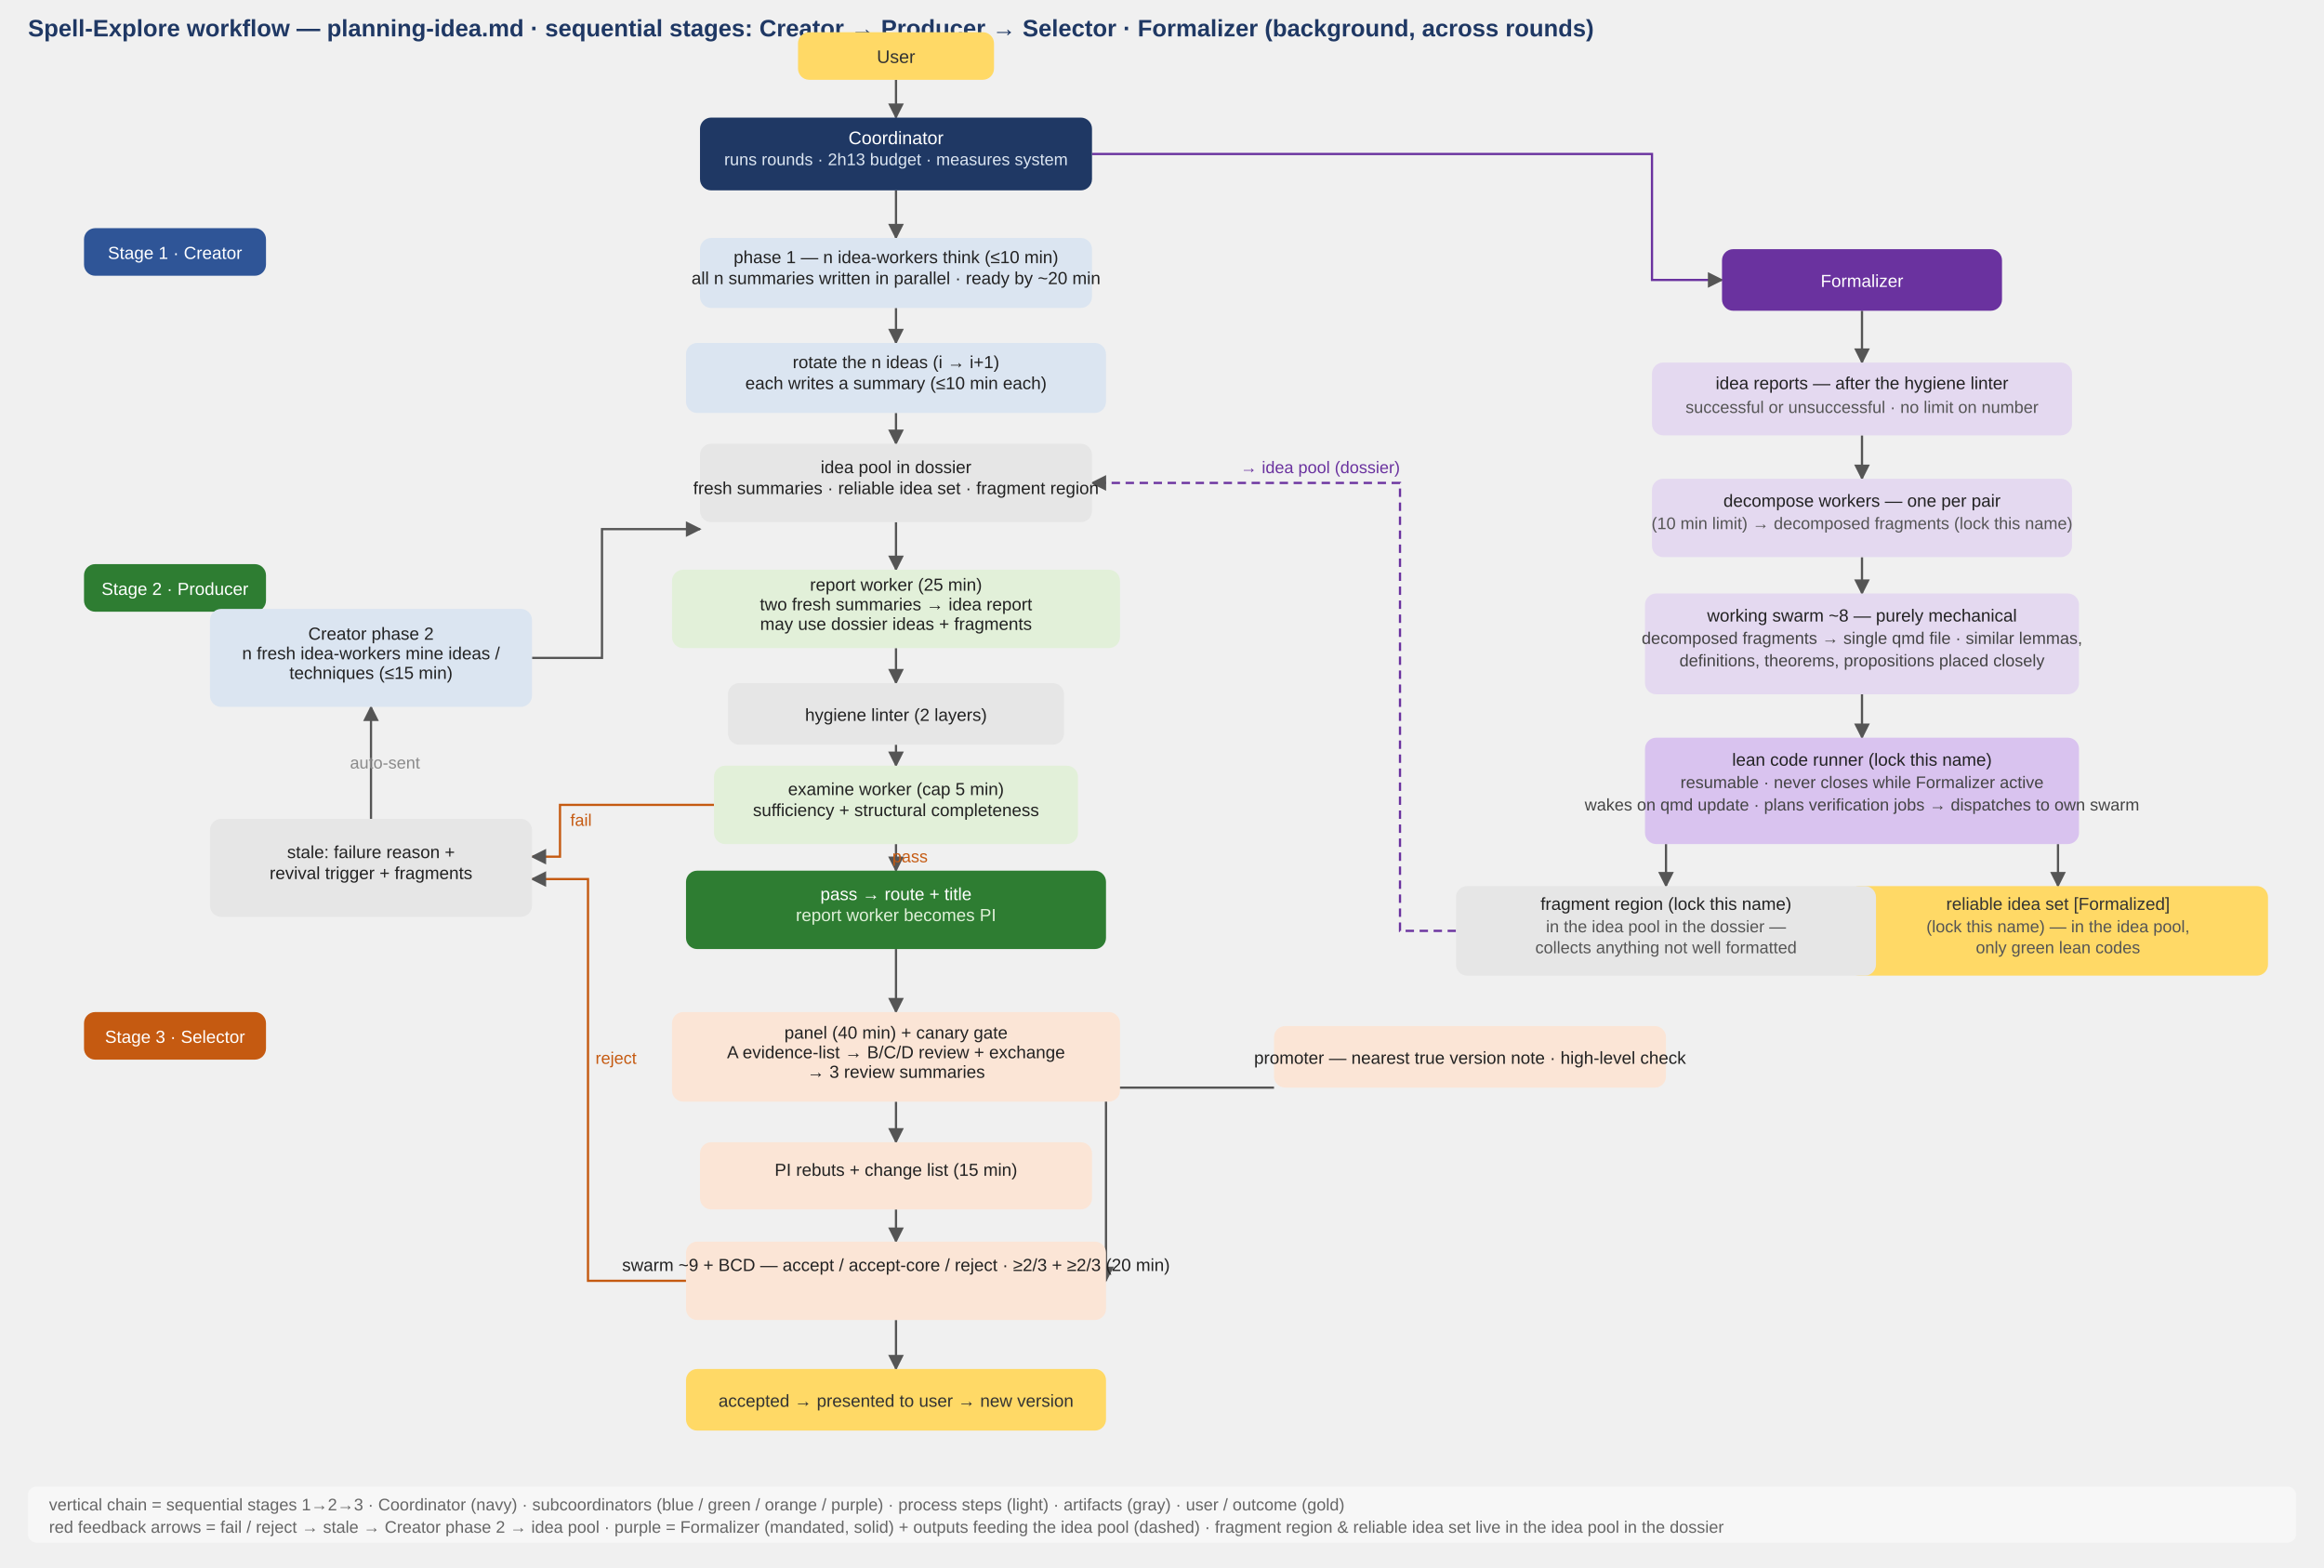
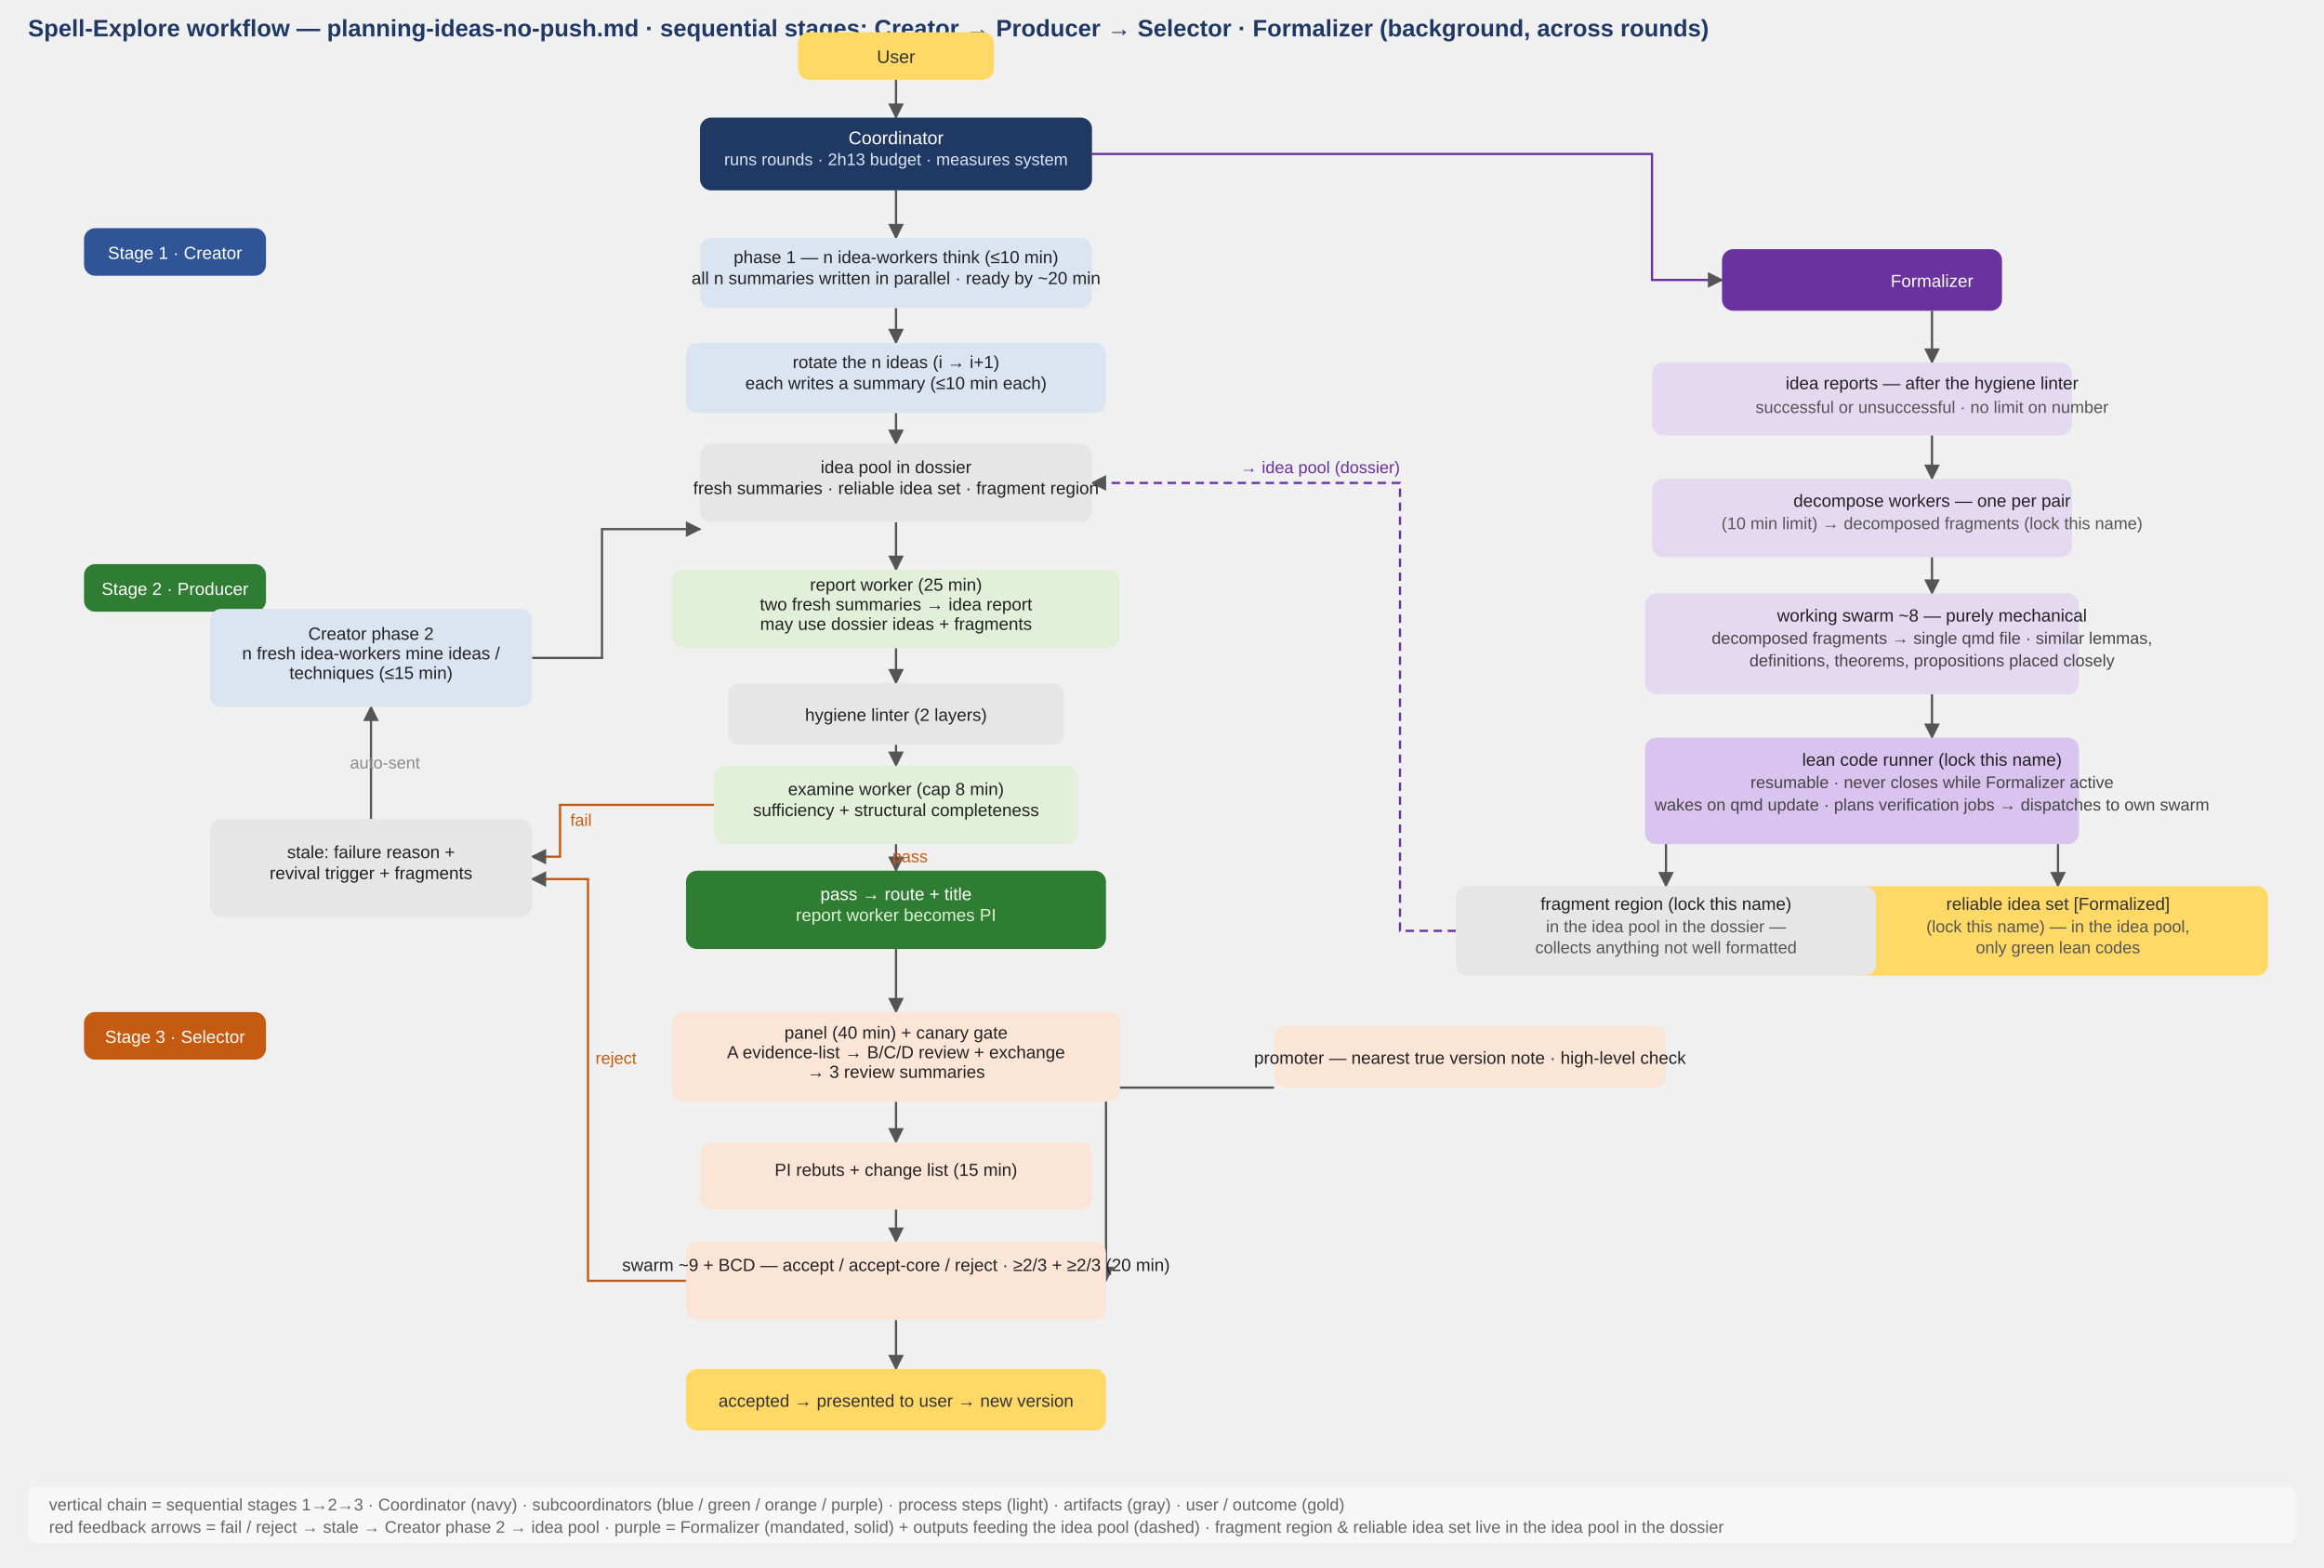
<svg xmlns="http://www.w3.org/2000/svg" width="1660" height="1120" viewBox="0 0 1660 1120" font-family="Arial, Helvetica, sans-serif">
  <defs>
    <marker id="arrow" viewBox="0 0 10 10" refX="9" refY="5" markerWidth="7" markerHeight="7" orient="auto-start-reverse">
      <path d="M 0 0 L 10 5 L 0 10 z" fill="#555" />
    </marker>
  </defs>
-   <text x="20" y="26" font-size="17" font-weight="bold" fill="#1f3864">Spell-Explore workflow — planning-idea.md · sequential stages: Creator → Producer → Selector · Formalizer (background, across rounds)</text>
+   <text x="20" y="26" font-size="17" font-weight="bold" fill="#1f3864">Spell-Explore workflow — planning-ideas-no-push.md · sequential stages: Creator → Producer → Selector · Formalizer (background, across rounds)</text>
  <g stroke="#555" stroke-width="1.6" fill="none">
    <path d="M 640 57 L 640 84" marker-end="url(#arrow)" />
    <path d="M 640 136 L 640 170" marker-end="url(#arrow)" />
    <path d="M 640 220 L 640 245" marker-end="url(#arrow)" />
    <path d="M 640 295 L 640 317" marker-end="url(#arrow)" />
    <path d="M 640 373 L 640 407" marker-end="url(#arrow)" />
    <path d="M 640 463 L 640 488" marker-end="url(#arrow)" />
    <path d="M 640 532 L 640 547" marker-end="url(#arrow)" />
    <path d="M 640 603 L 640 622" marker-end="url(#arrow)" />
    <path d="M 640 678 L 640 723" marker-end="url(#arrow)" />
    <path d="M 640 787 L 640 816" marker-end="url(#arrow)" />
    <path d="M 640 864 L 640 887" marker-end="url(#arrow)" />
    <path d="M 640 943 L 640 978" marker-end="url(#arrow)" />
  </g>
  <g stroke="#c55a11" stroke-width="1.6" fill="none">
    <path d="M 510 575 L 400 575 L 400 612 L 380 612" marker-end="url(#arrow)" />
    <path d="M 490 915 L 420 915 L 420 628 L 380 628" marker-end="url(#arrow)" />
  </g>
  <g stroke="#555" stroke-width="1.6" fill="none">
    <path d="M 265 585 L 265 505" marker-end="url(#arrow)" />
    <path d="M 380 470 L 430 470 L 430 378 L 500 378" marker-end="url(#arrow)" />
    <path d="M 910 777 L 790 777 L 790 915" marker-end="url(#arrow)" />
  </g>
  <g stroke="#6a329f" stroke-width="1.6" fill="none">
    <path d="M 780 110 L 1180 110 L 1180 200 L 1230 200" marker-end="url(#arrow)" />
  </g>
  <g stroke="#6a329f" stroke-width="1.6" stroke-dasharray="6,4" fill="none">
    <path d="M 1040 665 L 1000 665 L 1000 345 L 780 345" marker-end="url(#arrow)" />
  </g>
  <g stroke="#555" stroke-width="1.6" fill="none">
-     <path d="M 1330 222 L 1330 259" marker-end="url(#arrow)" />
-     <path d="M 1330 311 L 1330 342" marker-end="url(#arrow)" />
-     <path d="M 1330 398 L 1330 424" marker-end="url(#arrow)" />
-     <path d="M 1330 496 L 1330 527" marker-end="url(#arrow)" />
+     <path d="M 1380 222 L 1380 259" marker-end="url(#arrow)" />
+     <path d="M 1380 311 L 1380 342" marker-end="url(#arrow)" />
+     <path d="M 1380 398 L 1380 424" marker-end="url(#arrow)" />
+     <path d="M 1380 496 L 1380 527" marker-end="url(#arrow)" />
    <path d="M 1470 603 L 1470 633" marker-end="url(#arrow)" />
    <path d="M 1190 603 L 1190 633" marker-end="url(#arrow)" />
  </g>
  <g font-size="12" fill="#8a8a8a">
    <text x="650" y="616" text-anchor="middle" fill="#c55a11">pass</text>
    <text x="415" y="590" text-anchor="middle" fill="#c55a11">fail</text>
    <text x="440" y="760" text-anchor="middle" fill="#c55a11">reject</text>
    <text x="275" y="549" text-anchor="middle">auto-sent</text>
    <text x="1000" y="338" text-anchor="end" fill="#6a329f">→ idea pool (dossier)</text>
  </g>
  <g>
    <rect x="570" y="23" width="140" height="34" rx="8" fill="#ffd966" />
    <text x="640" y="45" text-anchor="middle" font-size="13" fill="#333">User</text>
    <rect x="500" y="84" width="280" height="52" rx="8" fill="#1f3864" />
    <text x="640" y="103" text-anchor="middle" font-size="13" fill="#fff">Coordinator</text>
    <text x="640" y="118" text-anchor="middle" font-size="12" fill="#dce6f2">runs rounds · 2h13 budget · measures system</text>
    <rect x="60" y="163" width="130" height="34" rx="8" fill="#2f5597" />
    <text x="125" y="185" text-anchor="middle" font-size="12.5" fill="#fff">Stage 1 · Creator</text>
    <rect x="500" y="170" width="280" height="50" rx="8" fill="#dbe5f1" />
    <text x="640" y="188" text-anchor="middle" font-size="12.5" fill="#222">phase 1 — n idea-workers think (≤10 min)</text>
    <text x="640" y="203" text-anchor="middle" font-size="12.5" fill="#222">all n summaries written in parallel · ready by ~20 min</text>
    <rect x="490" y="245" width="300" height="50" rx="8" fill="#dbe5f1" />
    <text x="640" y="263" text-anchor="middle" font-size="12.5" fill="#222">rotate the n ideas (i → i+1)</text>
    <text x="640" y="278" text-anchor="middle" font-size="12.5" fill="#222">each writes a summary (≤10 min each)</text>
    <rect x="500" y="317" width="280" height="56" rx="8" fill="#e6e6e6" />
    <text x="640" y="338" text-anchor="middle" font-size="12.5" fill="#222">idea pool in dossier</text>
    <text x="640" y="353" text-anchor="middle" font-size="12.5" fill="#222">fresh summaries · reliable idea set · fragment region</text>
    <rect x="60" y="403" width="130" height="34" rx="8" fill="#2e7d32" />
    <text x="125" y="425" text-anchor="middle" font-size="12.5" fill="#fff">Stage 2 · Producer</text>
    <rect x="480" y="407" width="320" height="56" rx="8" fill="#e2f0d9" />
    <text x="640" y="422" text-anchor="middle" font-size="12.5" fill="#222">report worker (25 min)</text>
    <text x="640" y="436" text-anchor="middle" font-size="12.5" fill="#222">two fresh summaries → idea report</text>
    <text x="640" y="450" text-anchor="middle" font-size="12.5" fill="#222">may use dossier ideas + fragments</text>
    <rect x="520" y="488" width="240" height="44" rx="8" fill="#e6e6e6" />
    <text x="640" y="515" text-anchor="middle" font-size="12.5" fill="#222">hygiene linter (2 layers)</text>
    <rect x="510" y="547" width="260" height="56" rx="8" fill="#e2f0d9" />
-     <text x="640" y="568" text-anchor="middle" font-size="12.5" fill="#222">examine worker (cap 5 min)</text>
+     <text x="640" y="568" text-anchor="middle" font-size="12.5" fill="#222">examine worker (cap 8 min)</text>
    <text x="640" y="583" text-anchor="middle" font-size="12.5" fill="#222">sufficiency + structural completeness</text>
    <rect x="490" y="622" width="300" height="56" rx="8" fill="#2e7d32" />
    <text x="640" y="643" text-anchor="middle" font-size="12.5" fill="#fff">pass → route + title</text>
    <text x="640" y="658" text-anchor="middle" font-size="12.5" fill="#dff0d8">report worker becomes PI</text>
    <rect x="60" y="723" width="130" height="34" rx="8" fill="#c55a11" />
    <text x="125" y="745" text-anchor="middle" font-size="12.5" fill="#fff">Stage 3 · Selector</text>
    <rect x="480" y="723" width="320" height="64" rx="8" fill="#fbe5d6" />
    <text x="640" y="742" text-anchor="middle" font-size="12.5" fill="#222">panel (40 min) + canary gate</text>
    <text x="640" y="756" text-anchor="middle" font-size="12.5" fill="#222">A evidence-list → B/C/D review + exchange</text>
    <text x="640" y="770" text-anchor="middle" font-size="12.5" fill="#222">→ 3 review summaries</text>
    <rect x="500" y="816" width="280" height="48" rx="8" fill="#fbe5d6" />
    <text x="640" y="840" text-anchor="middle" font-size="12.5" fill="#222">PI rebuts + change list (15 min)</text>
    <rect x="490" y="887" width="300" height="56" rx="8" fill="#fbe5d6" />
    <text x="640" y="908" text-anchor="middle" font-size="12.5" fill="#222">swarm ~9 + BCD — accept / accept-core / reject · ≥2/3 + ≥2/3 (20 min)</text>
    <rect x="490" y="978" width="300" height="44" rx="8" fill="#ffd966" />
    <text x="640" y="1005" text-anchor="middle" font-size="12.5" fill="#333">accepted → presented to user → new version</text>
    <rect x="150" y="435" width="230" height="70" rx="8" fill="#dbe5f1" />
    <text x="265" y="457" text-anchor="middle" font-size="12.5" fill="#222">Creator phase 2</text>
    <text x="265" y="471" text-anchor="middle" font-size="12.5" fill="#222">n fresh idea-workers mine ideas /</text>
    <text x="265" y="485" text-anchor="middle" font-size="12.5" fill="#222">techniques (≤15 min)</text>
    <rect x="150" y="585" width="230" height="70" rx="8" fill="#e6e6e6" />
    <text x="265" y="613" text-anchor="middle" font-size="12.5" fill="#222">stale: failure reason +</text>
    <text x="265" y="628" text-anchor="middle" font-size="12.5" fill="#222">revival trigger + fragments</text>
    <rect x="910" y="733" width="280" height="44" rx="8" fill="#fbe5d6" />
    <text x="1050" y="760" text-anchor="middle" font-size="12.5" fill="#222">promoter — nearest true version note · high-level check</text>
    <rect x="1230" y="178" width="200" height="44" rx="8" fill="#6a329f" />
-     <text x="1330" y="205" text-anchor="middle" font-size="12.5" fill="#fff">Formalizer</text>
+     <text x="1380" y="205" text-anchor="middle" font-size="12.5" fill="#fff">Formalizer</text>
    <rect x="1180" y="259" width="300" height="52" rx="8" fill="#e4d9f0" />
-     <text x="1330" y="278" text-anchor="middle" font-size="12.5" fill="#222">idea reports — after the hygiene linter</text>
-     <text x="1330" y="295" text-anchor="middle" font-size="12" fill="#555">successful or unsuccessful · no limit on number</text>
+     <text x="1380" y="278" text-anchor="middle" font-size="12.5" fill="#222">idea reports — after the hygiene linter</text>
+     <text x="1380" y="295" text-anchor="middle" font-size="12" fill="#555">successful or unsuccessful · no limit on number</text>
    <rect x="1180" y="342" width="300" height="56" rx="8" fill="#e4d9f0" />
-     <text x="1330" y="362" text-anchor="middle" font-size="12.5" fill="#222">decompose workers — one per pair</text>
-     <text x="1330" y="378" text-anchor="middle" font-size="12" fill="#555">(10 min limit) → decomposed fragments (lock this name)</text>
+     <text x="1380" y="362" text-anchor="middle" font-size="12.5" fill="#222">decompose workers — one per pair</text>
+     <text x="1380" y="378" text-anchor="middle" font-size="12" fill="#555">(10 min limit) → decomposed fragments (lock this name)</text>
    <rect x="1175" y="424" width="310" height="72" rx="8" fill="#e4d9f0" />
-     <text x="1330" y="444" text-anchor="middle" font-size="12.5" fill="#222">working swarm ~8 — purely mechanical</text>
-     <text x="1330" y="460" text-anchor="middle" font-size="12" fill="#444">decomposed fragments → single qmd file · similar lemmas,</text>
-     <text x="1330" y="476" text-anchor="middle" font-size="12" fill="#444">definitions, theorems, propositions placed closely</text>
+     <text x="1380" y="444" text-anchor="middle" font-size="12.5" fill="#222">working swarm ~8 — purely mechanical</text>
+     <text x="1380" y="460" text-anchor="middle" font-size="12" fill="#444">decomposed fragments → single qmd file · similar lemmas,</text>
+     <text x="1380" y="476" text-anchor="middle" font-size="12" fill="#444">definitions, theorems, propositions placed closely</text>
    <rect x="1175" y="527" width="310" height="76" rx="8" fill="#d9c3ef" />
-     <text x="1330" y="547" text-anchor="middle" font-size="12.5" fill="#222">lean code runner (lock this name)</text>
-     <text x="1330" y="563" text-anchor="middle" font-size="12" fill="#444">resumable · never closes while Formalizer active</text>
-     <text x="1330" y="579" text-anchor="middle" font-size="12" fill="#444">wakes on qmd update · plans verification jobs → dispatches to own swarm</text>
+     <text x="1380" y="547" text-anchor="middle" font-size="12.5" fill="#222">lean code runner (lock this name)</text>
+     <text x="1380" y="563" text-anchor="middle" font-size="12" fill="#444">resumable · never closes while Formalizer active</text>
+     <text x="1380" y="579" text-anchor="middle" font-size="12" fill="#444">wakes on qmd update · plans verification jobs → dispatches to own swarm</text>
    <rect x="1320" y="633" width="300" height="64" rx="8" fill="#ffd966" />
    <text x="1470" y="650" text-anchor="middle" font-size="12.5" fill="#333">reliable idea set [Formalized]</text>
    <text x="1470" y="666" text-anchor="middle" font-size="12" fill="#555">(lock this name) — in the idea pool,</text>
    <text x="1470" y="681" text-anchor="middle" font-size="12" fill="#555">only green lean codes</text>
    <rect x="1040" y="633" width="300" height="64" rx="8" fill="#e6e6e6" />
    <text x="1190" y="650" text-anchor="middle" font-size="12.5" fill="#222">fragment region (lock this name)</text>
    <text x="1190" y="666" text-anchor="middle" font-size="12" fill="#555">in the idea pool in the dossier —</text>
    <text x="1190" y="681" text-anchor="middle" font-size="12" fill="#555">collects anything not well formatted</text>
  </g>
  <g font-size="12" fill="#666">
    <rect x="20" y="1062" width="1620" height="40" rx="6" fill="#f7f7f7" />
    <text x="35" y="1079">vertical chain = sequential stages 1→2→3 · Coordinator (navy) · subcoordinators (blue / green / orange / purple) · process steps (light) · artifacts (gray) · user / outcome (gold)</text>
    <text x="35" y="1095">red feedback arrows = fail / reject → stale → Creator phase 2 → idea pool · purple = Formalizer (mandated, solid) + outputs feeding the idea pool (dashed) · fragment region &amp; reliable idea set live in the idea pool in the dossier</text>
  </g>
</svg>
